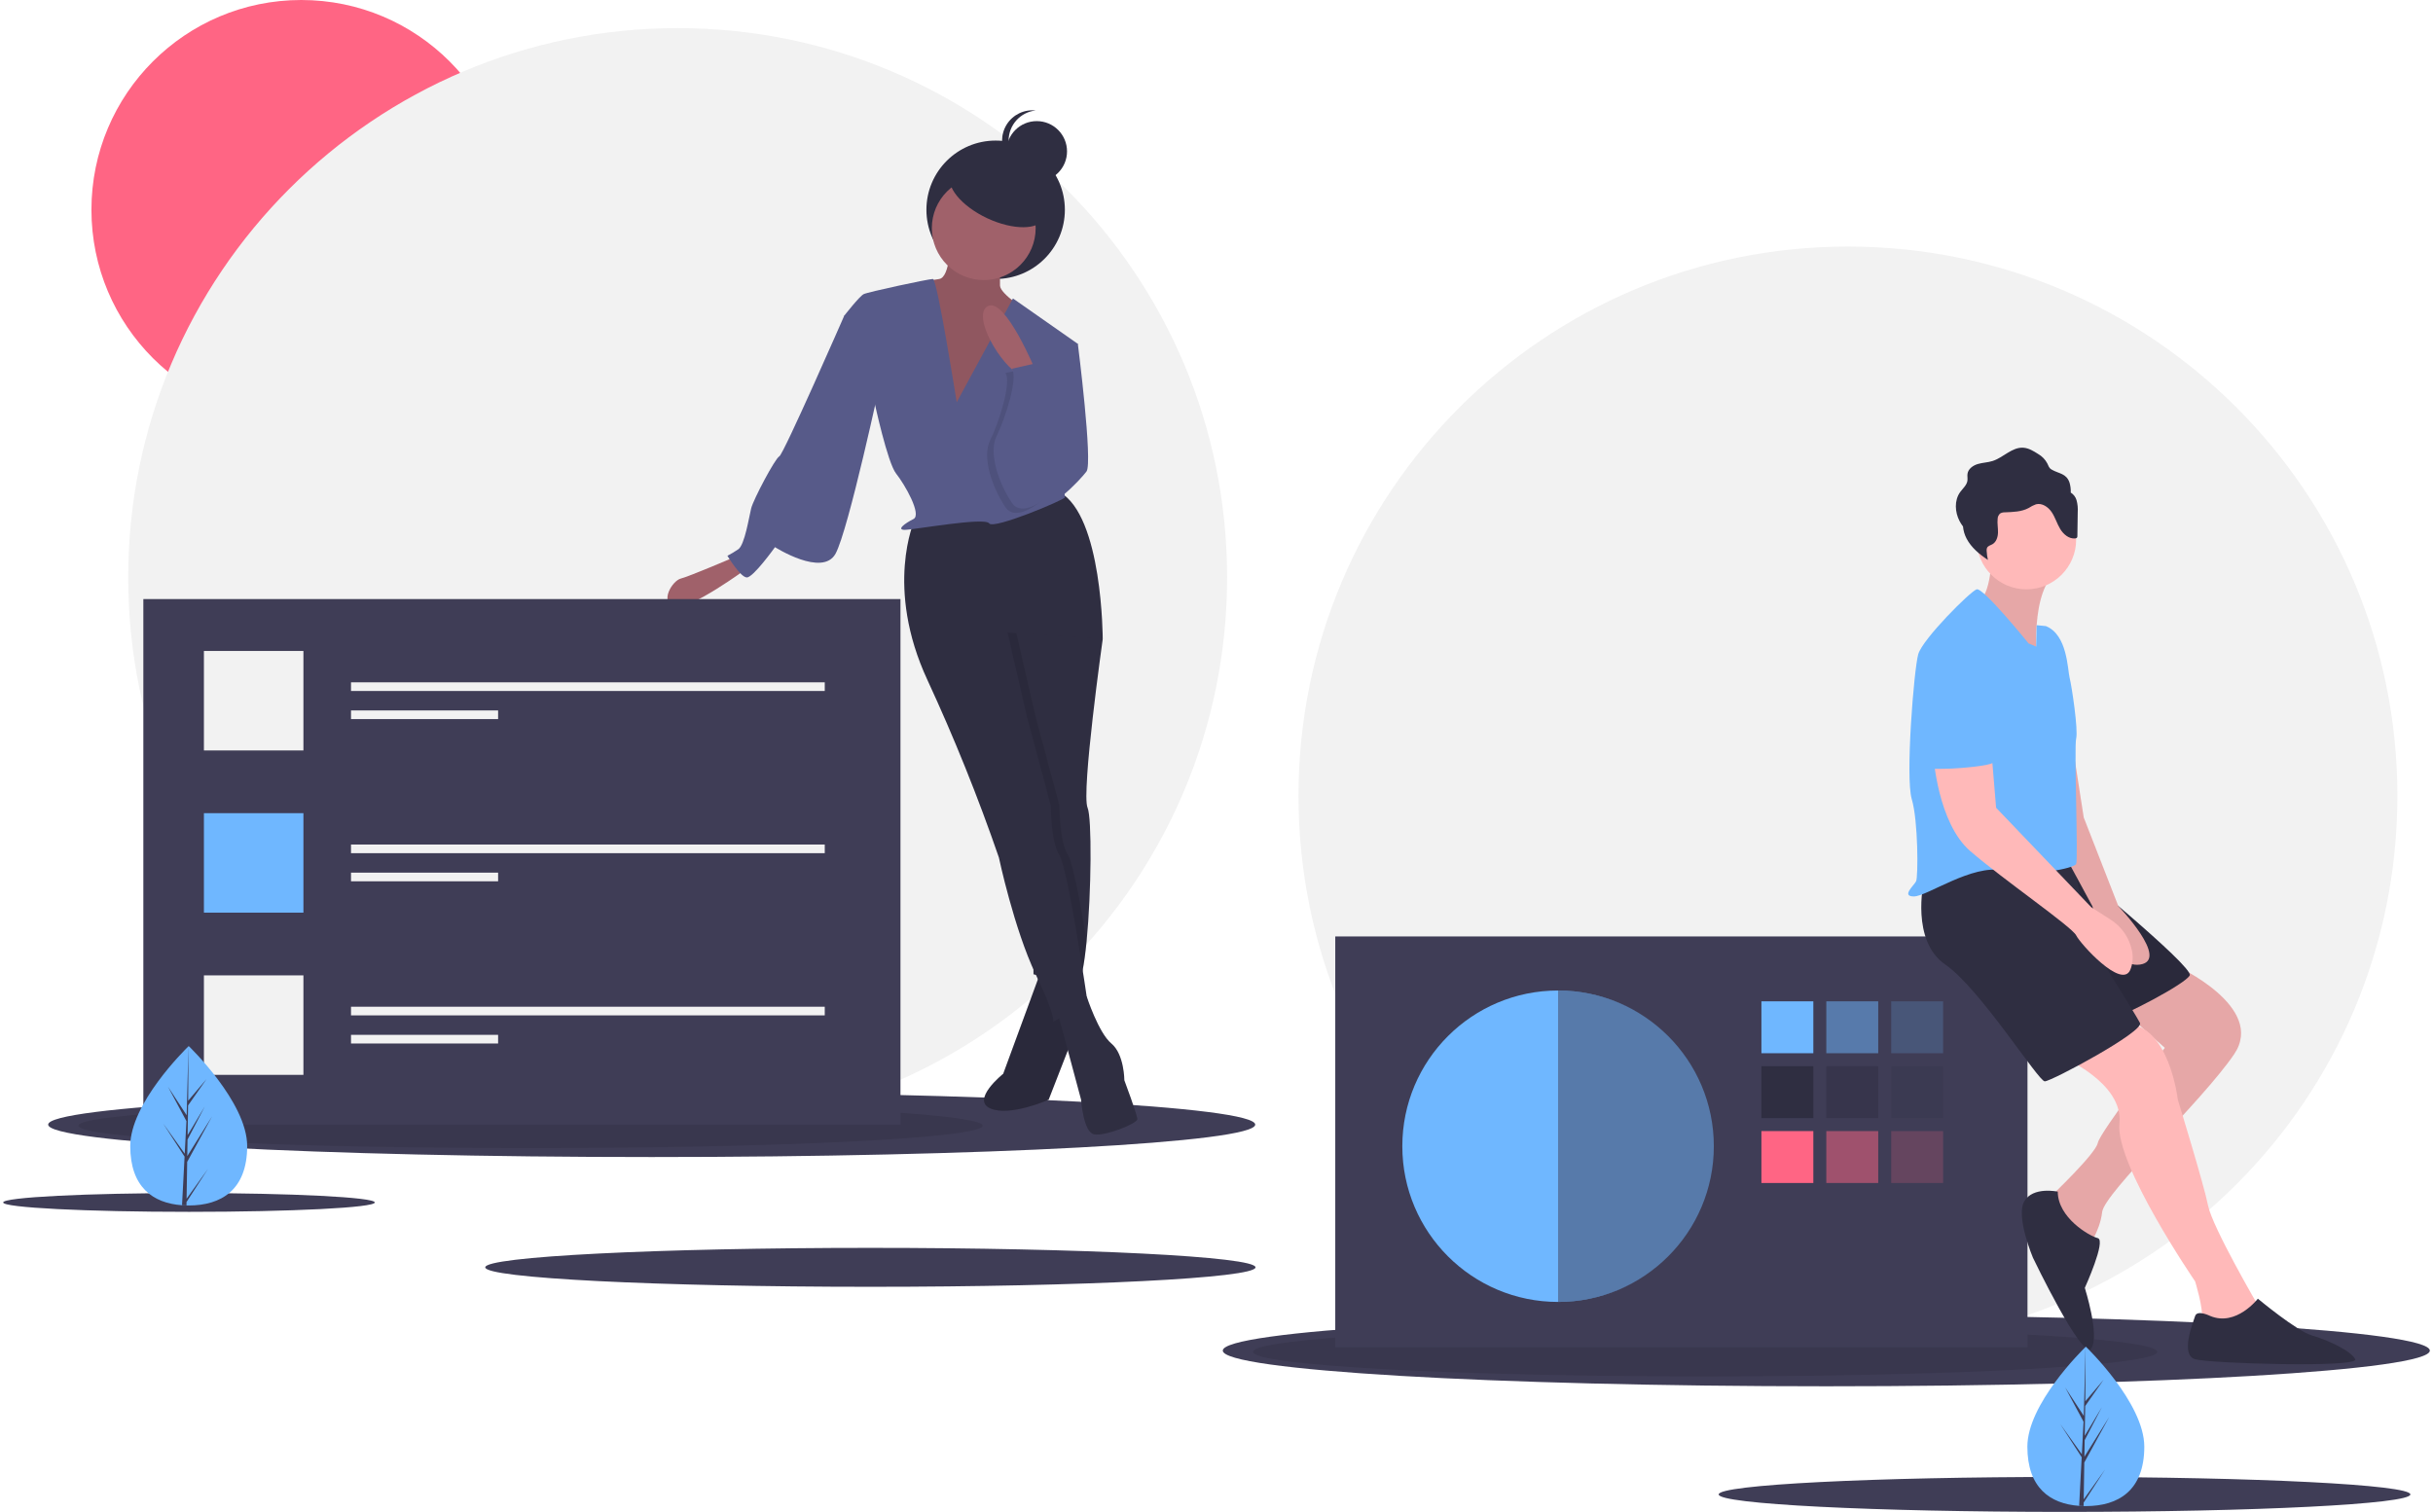
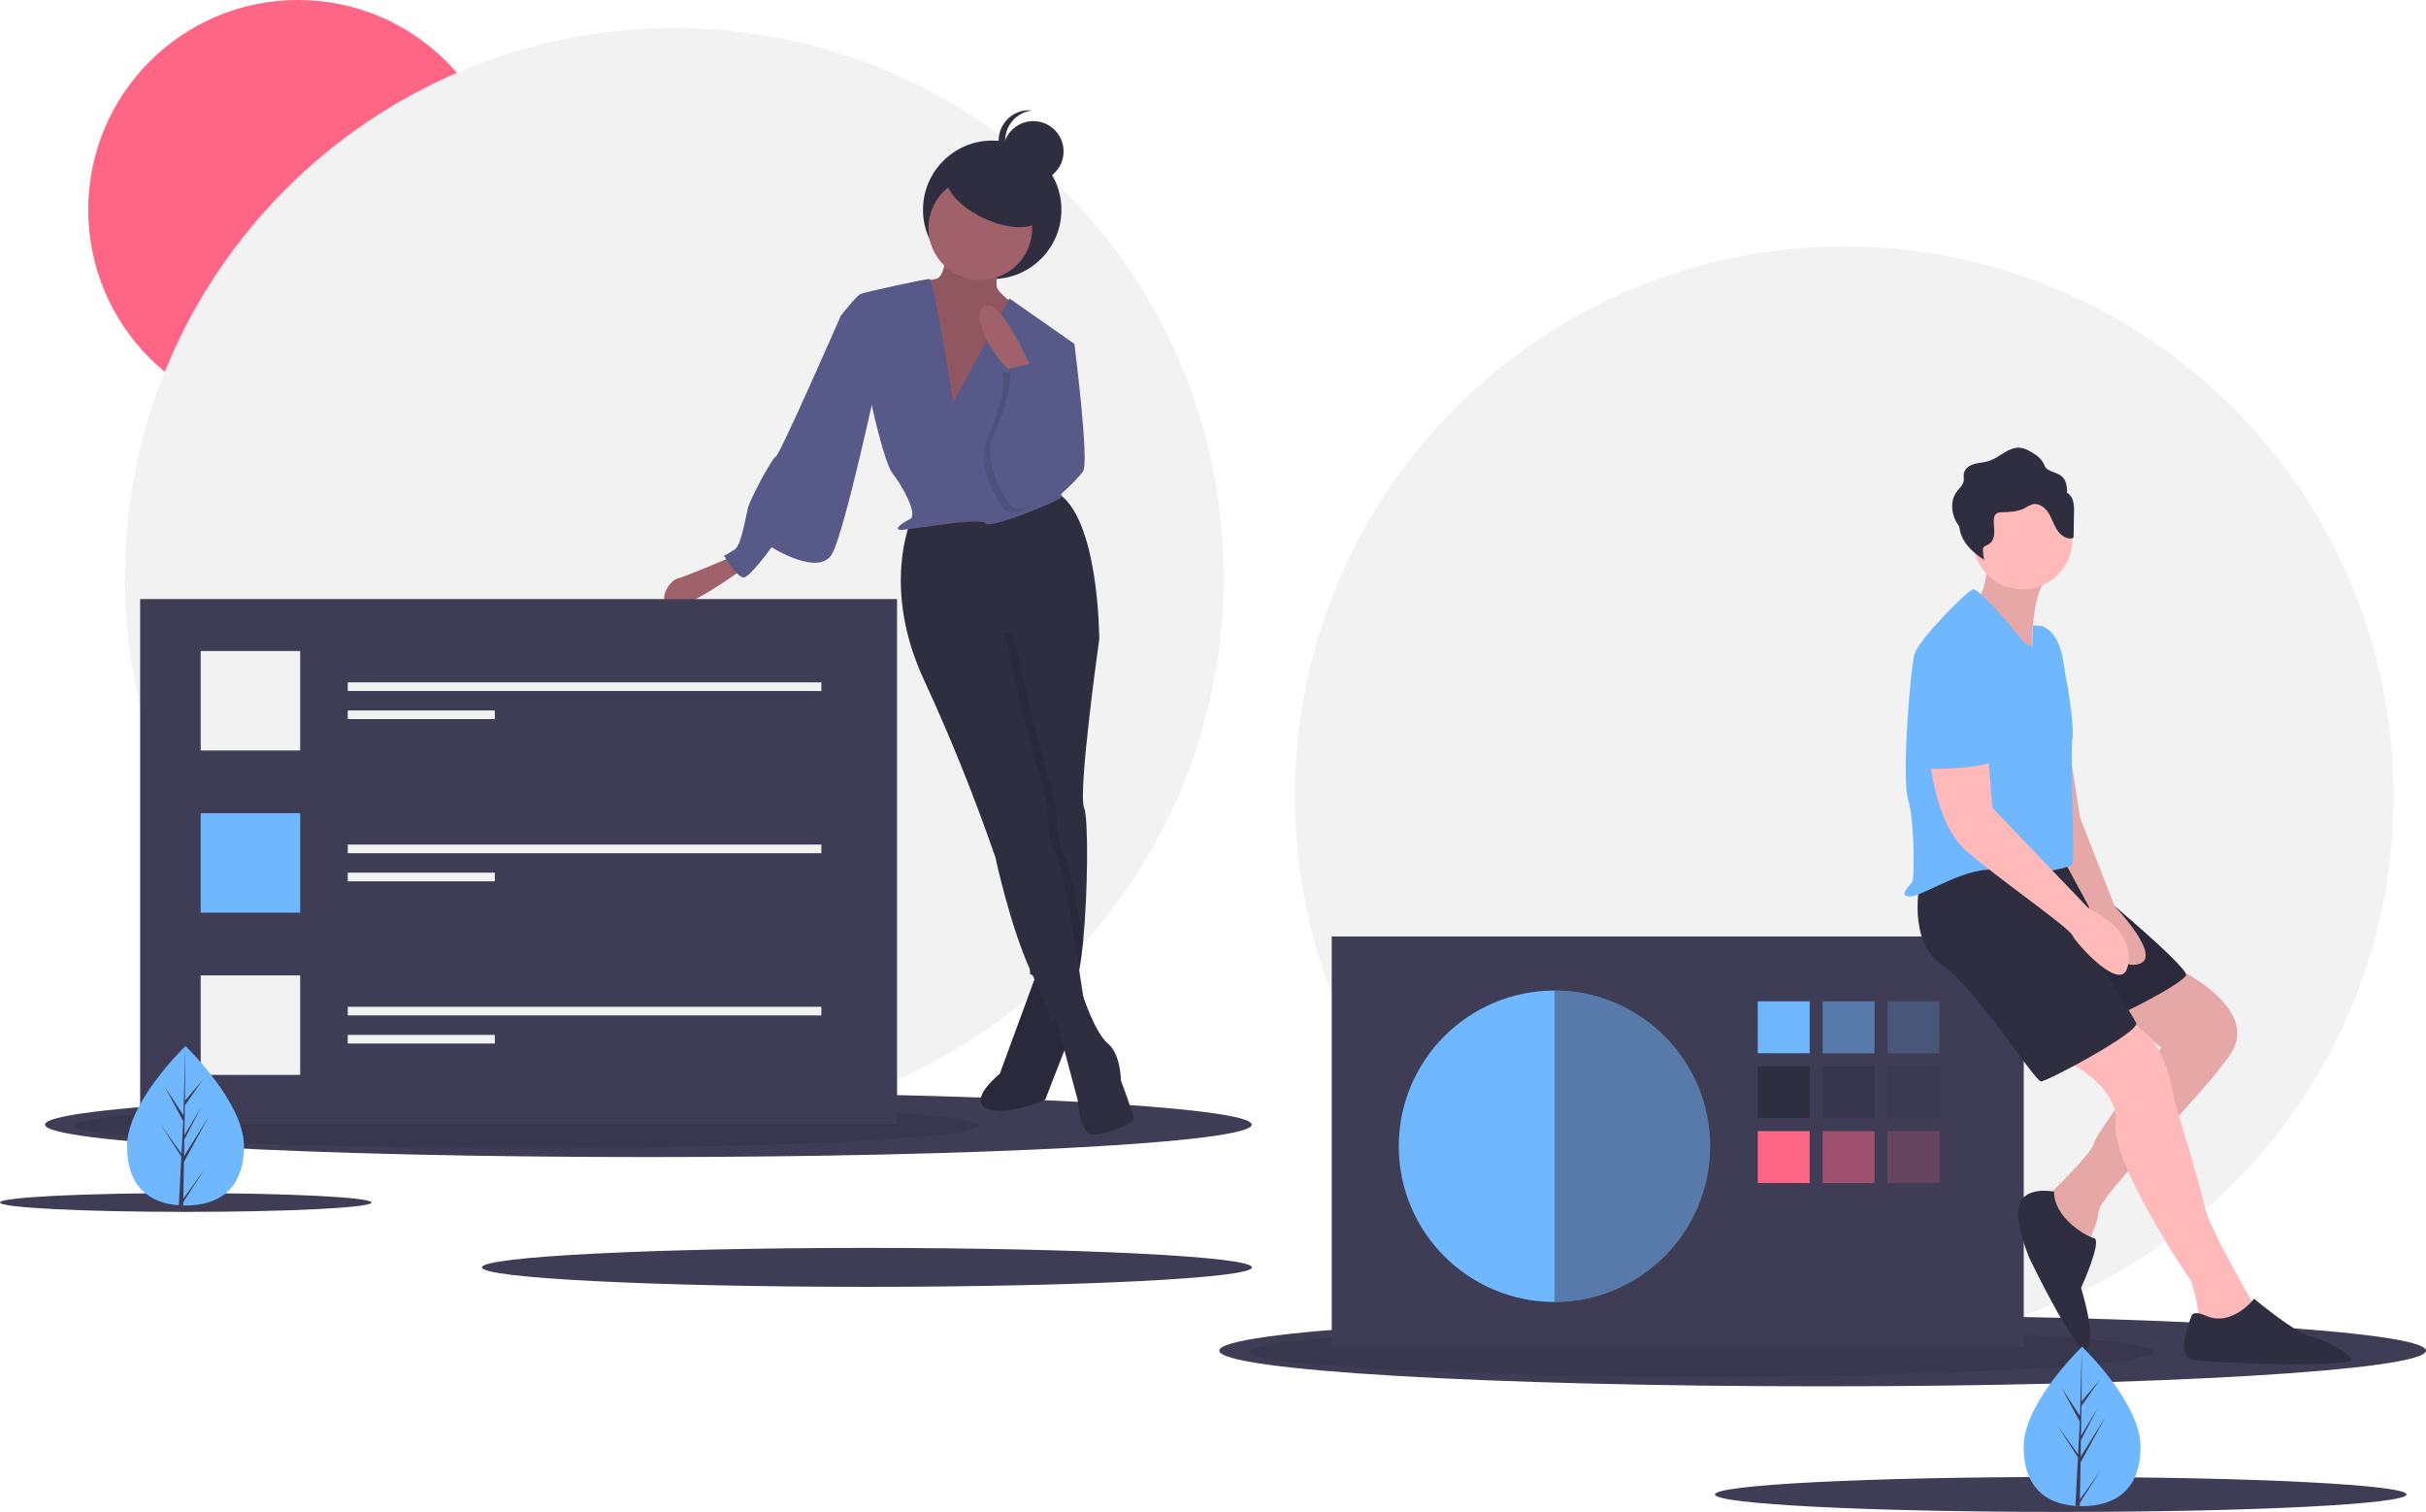
- <svg xmlns="http://www.w3.org/2000/svg" id="f2557a61-56ef-4ee7-9811-4cdcc73688e4" data-name="Layer 1" width="630.806" height="392.082" viewBox="0 0 1121.806 699.082">
+ <svg xmlns="http://www.w3.org/2000/svg" id="f2557a61-56ef-4ee7-9811-4cdcc73688e4" data-name="Layer 1" width="1121.806" height="699.082" viewBox="0 0 1121.806 699.082">
  <circle cx="852.806" cy="367.999" r="254" fill="#f2f2f2" />
  <circle cx="137.806" cy="97" r="97" fill="#ff6584" />
  <circle cx="311.806" cy="266.999" r="254" fill="#f2f2f2" />
  <ellipse cx="299.806" cy="520" rx="279" ry="15" fill="#3f3d56" />
  <ellipse cx="243.806" cy="520.517" rx="209" ry="10.345" opacity="0.1" />
  <ellipse cx="842.806" cy="624.5" rx="279" ry="16.5" fill="#3f3d56" />
  <ellipse cx="786.806" cy="625.069" rx="209" ry="11.379" opacity="0.1" />
  <ellipse cx="400.903" cy="586" rx="178.043" ry="9" fill="#3f3d56" />
  <ellipse cx="85.903" cy="556" rx="85.903" ry="4.342" fill="#3f3d56" />
  <ellipse cx="952.927" cy="691" rx="159.879" ry="8.082" fill="#3f3d56" />
  <rect x="615.806" y="433" width="320" height="190" fill="#3f3d56" />
  <circle cx="718.806" cy="530" r="72" fill="#6fb7ff" />
  <rect x="812.806" y="463" width="24" height="24" fill="#6fb7ff" />
  <rect x="842.806" y="463" width="24" height="24" fill="#6fb7ff" opacity="0.5" />
  <rect x="872.806" y="463" width="24" height="24" fill="#6fb7ff" opacity="0.2" />
  <rect x="812.806" y="493" width="24" height="24" fill="#2f2e41" />
  <rect x="842.806" y="493" width="24" height="24" fill="#2f2e41" opacity="0.5" />
  <rect x="872.806" y="493" width="24" height="24" fill="#2f2e41" opacity="0.2" />
  <rect x="812.806" y="523" width="24" height="24" fill="#ff6584" />
  <rect x="842.806" y="523" width="24" height="24" fill="#ff6584" opacity="0.5" />
  <rect x="872.806" y="523" width="24" height="24" fill="#ff6584" opacity="0.2" />
  <path d="M757.903,558.459v144c39.765,0,74-32.236,74-72S797.668,558.459,757.903,558.459Z" transform="translate(-39.09703 -100.4591)" fill="#3f3d56" opacity="0.5" />
  <path d="M1043.403,546.959s42,19,27,41-60,64-61,73-7,17-7,17-20-21-18-23,22-21,23-26,31-44,31-44l-27-24Z" transform="translate(-39.09703 -100.4591)" fill="#ffb9b9" />
  <path d="M1043.403,546.959s42,19,27,41-60,64-61,73-7,17-7,17-20-21-18-23,22-21,23-26,31-44,31-44l-27-24Z" transform="translate(-39.09703 -100.4591)" opacity="0.1" />
  <path d="M990.403,588.959s29,12,27,31,35,73,35,73,4,13,3,17,26,3,26,3v-9s-21-36-23-46-14-49-14-49-4-35-24-35A37.5,37.5,0,0,0,990.403,588.959Z" transform="translate(-39.09703 -100.4591)" fill="#ffb9b9" />
  <path d="M991.903,498.459s60,49,58,53-31,19-36,20-40.378-73-40.378-73Z" transform="translate(-39.09703 -100.4591)" fill="#2f2e41" />
  <path d="M991.903,498.459s60,49,58,53-31,19-36,20-40.378-73-40.378-73Z" transform="translate(-39.09703 -100.4591)" opacity="0.1" />
  <path d="M926.903,508.459s-6,27,10,38,43,54,46,54,46-23,44-27-24-39-24-39l-7-37S934.903,495.459,926.903,508.459Z" transform="translate(-39.09703 -100.4591)" fill="#2f2e41" />
  <path d="M991.903,420.459l9,58,16,41s24,25,10,27-22-27-22-27l-13-24Z" transform="translate(-39.09703 -100.4591)" fill="#ffb9b9" />
  <path d="M991.903,420.459l9,58,16,41s24,25,10,27-22-27-22-27l-13-24Z" transform="translate(-39.09703 -100.4591)" opacity="0.1" />
  <path d="M958.403,355.959s0,21-7,23,28,29,28,29-4-35,10-44Z" transform="translate(-39.09703 -100.4591)" fill="#ffb9b9" />
  <path d="M958.403,355.959s0,21-7,23,28,29,28,29-4-35,10-44Z" transform="translate(-39.09703 -100.4591)" opacity="0.1" />
  <circle cx="935.306" cy="249.5" r="23" fill="#ffb9b9" />
  <path d="M975.403,397.959s-21-26-24-25-25,23-27,30-6,57-3,67,3,36,2,38-7,7-1,7,27-15,41-12,33-1,34-3-1-54,0-58-2-24-3-28-1-20-11-24l-4.264-.421-.239,9.892Z" transform="translate(-39.09703 -100.4591)" fill="#6fb7ff" />
  <path d="M931.403,449.959s2,31,17,44,47,35,49,39,21,25,25,16a14.962,14.962,0,0,0,.802-8.867,22.053,22.053,0,0,0-9.903-14.413l-8.899-5.72-44-46-2-24Z" transform="translate(-39.09703 -100.4591)" fill="#ffb9b9" />
  <path d="M988.903,651.459s-11.5-2.5-15.5,4.5,4,26,4,26,23,48,27,42-3-28-3-28,10-22,6-23S988.903,663.459,988.903,651.459Z" transform="translate(-39.09703 -100.4591)" fill="#2f2e41" />
  <path d="M1059.403,708.959s-6-3-7,0-7,18,0,20,76,4,74,0-13-9-20-11-25-17-25-17S1071.403,713.959,1059.403,708.959Z" transform="translate(-39.09703 -100.4591)" fill="#2f2e41" />
  <path d="M997.572,331.705a6.159,6.159,0,0,0-2.671-3.487,14.136,14.136,0,0,0-.564-4.602c-1.47-4.344-4.951-4.095-8.235-6.016-1.425-.833-1.337-1.57-2.079-2.939a10.907,10.907,0,0,0-4.203-4.288c-2.107-1.343-4.332-2.725-6.825-2.895-5.239-.357-9.256,4.571-14.263,6.152-2.207.697-4.579.726-6.797,1.385s-4.432,2.232-4.763,4.523c-.153,1.058.117,2.143-.038,3.2-.308,2.101-2.151,3.573-3.386,5.302-2.729,3.822-2.417,9.222-.235,13.38a18.81,18.81,0,0,0,1.574,2.463,15.15,15.15,0,0,0,1.662,5.626c2.183,4.159,5.938,7.266,9.861,9.848a23.277,23.277,0,0,1-.582-4.199,2.897,2.897,0,0,1,.179-1.391c.437-.913,1.591-1.156,2.472-1.656,1.823-1.036,2.538-3.329,2.591-5.425s-.392-4.196-.172-6.282a3.432,3.432,0,0,1,1.175-2.525,4.059,4.059,0,0,1,2.215-.528c3.736-.152,7.639-.221,10.934-1.988a16.203,16.203,0,0,1,3.403-1.722c2.8-.73,5.662,1.232,7.276,3.635s2.418,5.261,3.907,7.742,4.061,4.694,6.94,4.4a1.152,1.152,0,0,0,.86-.382,1.289,1.289,0,0,0,.158-.732l.161-11.005A16.634,16.634,0,0,0,997.572,331.705Z" transform="translate(-39.09703 -100.4591)" fill="#2f2e41" />
  <path d="M940.403,398.959s22,10,21,31,6,23-11,25-21,0-22,2-7-46-3-51S940.403,398.959,940.403,398.959Z" transform="translate(-39.09703 -100.4591)" fill="#6fb7ff" />
  <circle cx="458.806" cy="97" r="32" fill="#2f2e41" />
  <path d="M519.403,547.959l-18,49s-15,12-6,16,27-4,27-4l14-36-2-25Z" transform="translate(-39.09703 -100.4591)" fill="#2f2e41" />
  <path d="M519.403,547.959l-18,49s-15,12-6,16,27-4,27-4l14-36-2-25Z" transform="translate(-39.09703 -100.4591)" opacity="0.1" />
  <path d="M520.903,257.459l15,2s7,55,4,59-18,20-24,16S520.903,257.459,520.903,257.459Z" transform="translate(-39.09703 -100.4591)" fill="#575a89" />
  <path d="M377.403,357.959s-21,9-25,10-10,11-3,13,34-18,34-18Z" transform="translate(-39.09703 -100.4591)" fill="#a0616a" />
  <path d="M526.403,567.959l11,41s1,15,6,16,20-5,20-7-6-18-6-18,0-12-6-17-11.406-21.75-11.406-21.75Z" transform="translate(-39.09703 -100.4591)" fill="#2f2e41" />
  <path d="M540.403,473.959c2.02,4.71,1.77,38.88-.44,61.62-1.07,11.05-2.6,19.4-4.56,20.38l-14.33-3.58-5.67-1.42-.15-12.44-.85-68.56-17-71v-18l43,4,6.82,10.71.18.29S537.403,466.959,540.403,473.959Z" transform="translate(-39.09703 -100.4591)" fill="#2f2e41" />
  <path d="M531.403,495.959c2.14,3.21,5.71,22.43,8.56,39.62-1.07,11.05-2.6,19.4-4.56,20.38l-14.33-3.58c-.22-.46-.44-.94-.67-1.42-1.83-3.84-3.55-8.08-5.15-12.44l-.85-68.56-17-71v-18l43,4,6.82,10.71-39.82-2.71,9,39,11,41S527.403,489.959,531.403,495.959Z" transform="translate(-39.09703 -100.4591)" opacity="0.1" />
  <path d="M460.403,340.959s-14,31,6,74a874.089,874.089,0,0,1,33,82s7,33,17,54,8,22,8,22l16-9s-9-62-13-68-4-23-4-23l-11-41-9-39,44,3s0-57-20-68Z" transform="translate(-39.09703 -100.4591)" fill="#2f2e41" />
  <path d="M476.903,212.459s0,16-5,17-15,1-18,6,23,71,23,71l27-17,9-45s-13-8-13-12v-18Z" transform="translate(-39.09703 -100.4591)" fill="#a0616a" />
  <path d="M476.903,212.459s0,16-5,17-15,1-18,6,23,71,23,71l27-17,9-45s-13-8-13-12v-18Z" transform="translate(-39.09703 -100.4591)" opacity="0.1" />
  <circle cx="453.306" cy="105.5" r="24" fill="#a0616a" />
  <path d="M479.903,286.459s-9-57-11-57-30,6-32,7-9,10-9,10l14,40s6,28,10,33,12,19,8,21-8,5-4,5,37-6,39-3,35-11,35-12-4-48-4-48l10-23-30-21Z" transform="translate(-39.09703 -100.4591)" fill="#575a89" />
  <path d="M437.903,241.459l-10,5s-28,64-30,65-12,20-13,24-3,17-6,19a51.953,51.953,0,0,1-5,3s6,10,9,10,13-14,13-14,22,14,28,3,21-81,21-81Z" transform="translate(-39.09703 -100.4591)" fill="#575a89" />
  <path d="M516.403,271.959s-14-34-22-30,6,28,15,32Z" transform="translate(-39.09703 -100.4591)" fill="#a0616a" />
  <path d="M502.403,272.959l14.031-3.172L519.403,284.959s13,23,10,33-21,26-27,17-11-23-7-31S505.403,276.959,502.403,272.959Z" transform="translate(-39.09703 -100.4591)" opacity="0.1" />
  <path d="M505.403,270.959l14.031-3.172L522.403,282.959s13,23,10,33-21,26-27,17-11-23-7-31S508.403,274.959,505.403,270.959Z" transform="translate(-39.09703 -100.4591)" fill="#575a89" />
  <ellipse cx="498.903" cy="190.959" rx="11.5" ry="24" transform="translate(75.23657 461.2775) rotate(-64.8987)" fill="#2f2e41" />
  <circle cx="477.806" cy="70" r="14" fill="#2f2e41" />
  <path d="M503.903,165.459a14,14,0,0,1,12.5-13.917,14,14,0,1,0,0,27.834A14,14,0,0,1,503.903,165.459Z" transform="translate(-39.09703 -100.4591)" fill="#2f2e41" />
  <rect x="64.806" y="277" width="350" height="243" fill="#3f3d56" />
  <rect x="92.806" y="301" width="46" height="46" fill="#f2f2f2" />
  <rect x="92.806" y="376" width="46" height="46" fill="#6fb7ff" />
  <rect x="92.806" y="451" width="46" height="46" fill="#f2f2f2" />
  <rect x="160.806" y="315.5" width="219" height="4" fill="#f2f2f2" />
  <rect x="160.806" y="328.5" width="68" height="4" fill="#f2f2f2" />
  <rect x="160.806" y="390.5" width="219" height="4" fill="#f2f2f2" />
  <rect x="160.806" y="403.5" width="68" height="4" fill="#f2f2f2" />
  <rect x="160.806" y="465.5" width="219" height="4" fill="#f2f2f2" />
  <rect x="160.806" y="478.5" width="68" height="4" fill="#f2f2f2" />
  <path d="M1028.903,769.392c0,20.356-12.1,27.464-27.028,27.464-.346,0-.692-.005-1.035-.012-.692-.015-1.378-.047-2.055-.095-13.473-.953-23.939-8.426-23.939-27.357,0-19.588,25.031-44.307,26.916-46.141l.002-.002c.072-.072.109-.107.109-.107S1028.903,749.038,1028.903,769.392Z" transform="translate(-39.09703 -100.4591)" fill="#6fb7ff" />
  <path d="M1000.89,793.741l9.886-13.811-9.911,15.329-.025,1.585c-.692-.015-1.378-.047-2.055-.095l1.065-20.364-.007-.159.017-.027.102-1.925-9.936-15.366,9.965,13.923.025.408.804-15.386-8.505-15.879,8.61,13.18.838-31.902.002-.109v.107l-.139,25.155,8.468-9.973-8.503,12.14-.224,13.777,7.908-13.222-7.941,15.249-.124,7.659,11.475-18.404-11.52,21.075Z" transform="translate(-39.09703 -100.4591)" fill="#3f3d56" />
  <path d="M151.903,630.392c0,20.356-12.1,27.464-27.028,27.464-.346,0-.692-.005-1.035-.012-.692-.015-1.378-.047-2.055-.095-13.473-.953-23.939-8.426-23.939-27.357,0-19.588,25.031-44.307,26.916-46.141l.002-.002c.072-.072.109-.107.109-.107S151.903,610.038,151.903,630.392Z" transform="translate(-39.09703 -100.4591)" fill="#6fb7ff" />
  <path d="M123.89,654.741l9.886-13.811-9.911,15.329-.025,1.585c-.692-.015-1.378-.047-2.055-.095l1.065-20.364-.007-.159.017-.027.102-1.925-9.936-15.366,9.965,13.923.025.408.804-15.386-8.505-15.879,8.61,13.18.838-31.902.002-.109v.107l-.139,25.155,8.468-9.973-8.503,12.14-.224,13.777,7.908-13.222-7.941,15.249-.124,7.659,11.475-18.404-11.52,21.075Z" transform="translate(-39.09703 -100.4591)" fill="#3f3d56" />
</svg>
